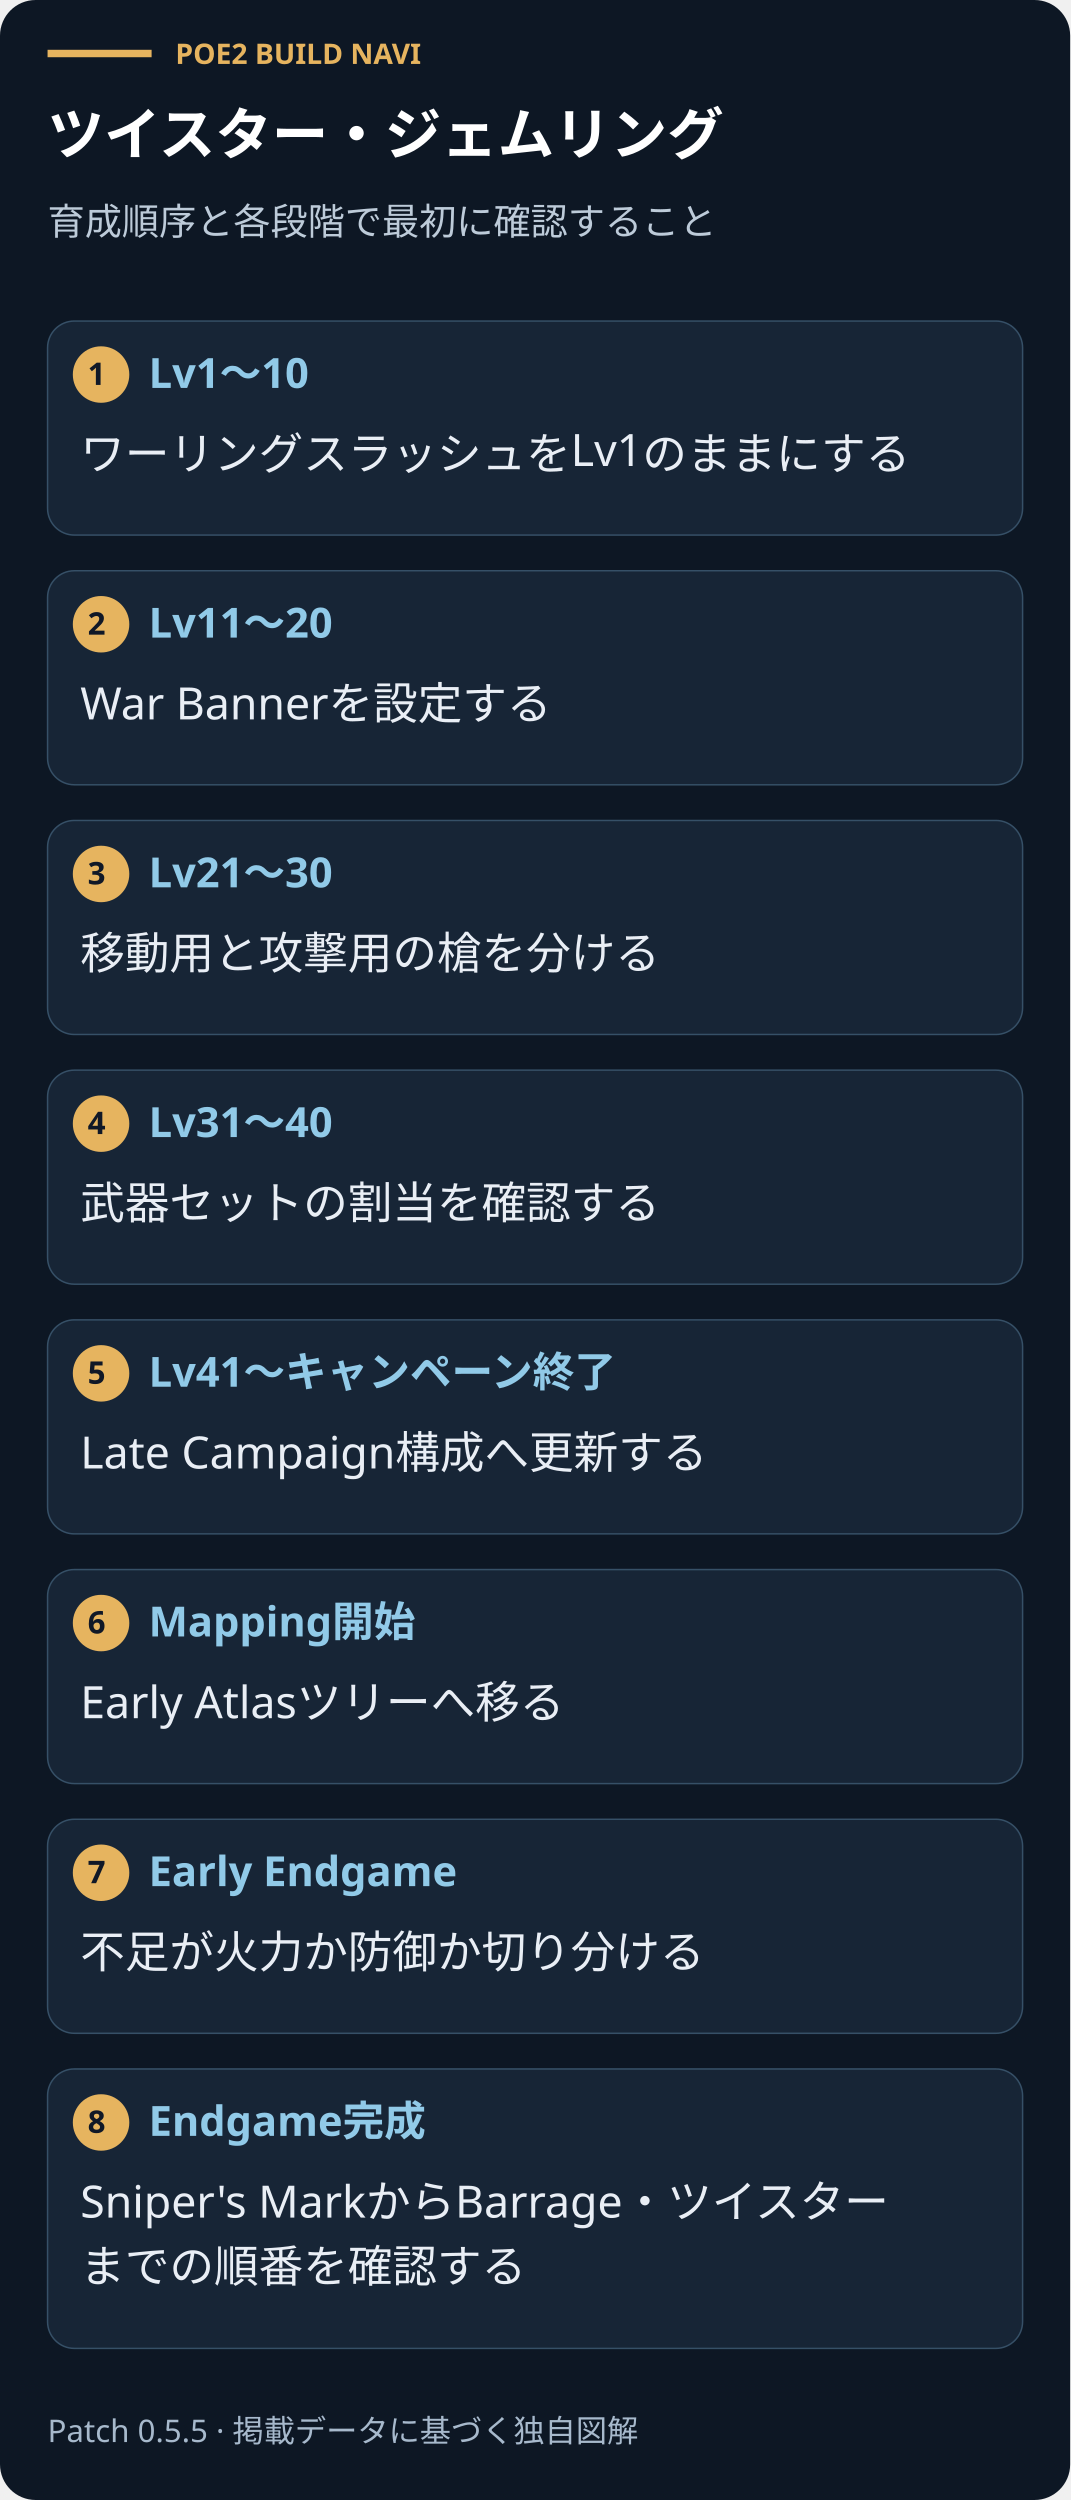
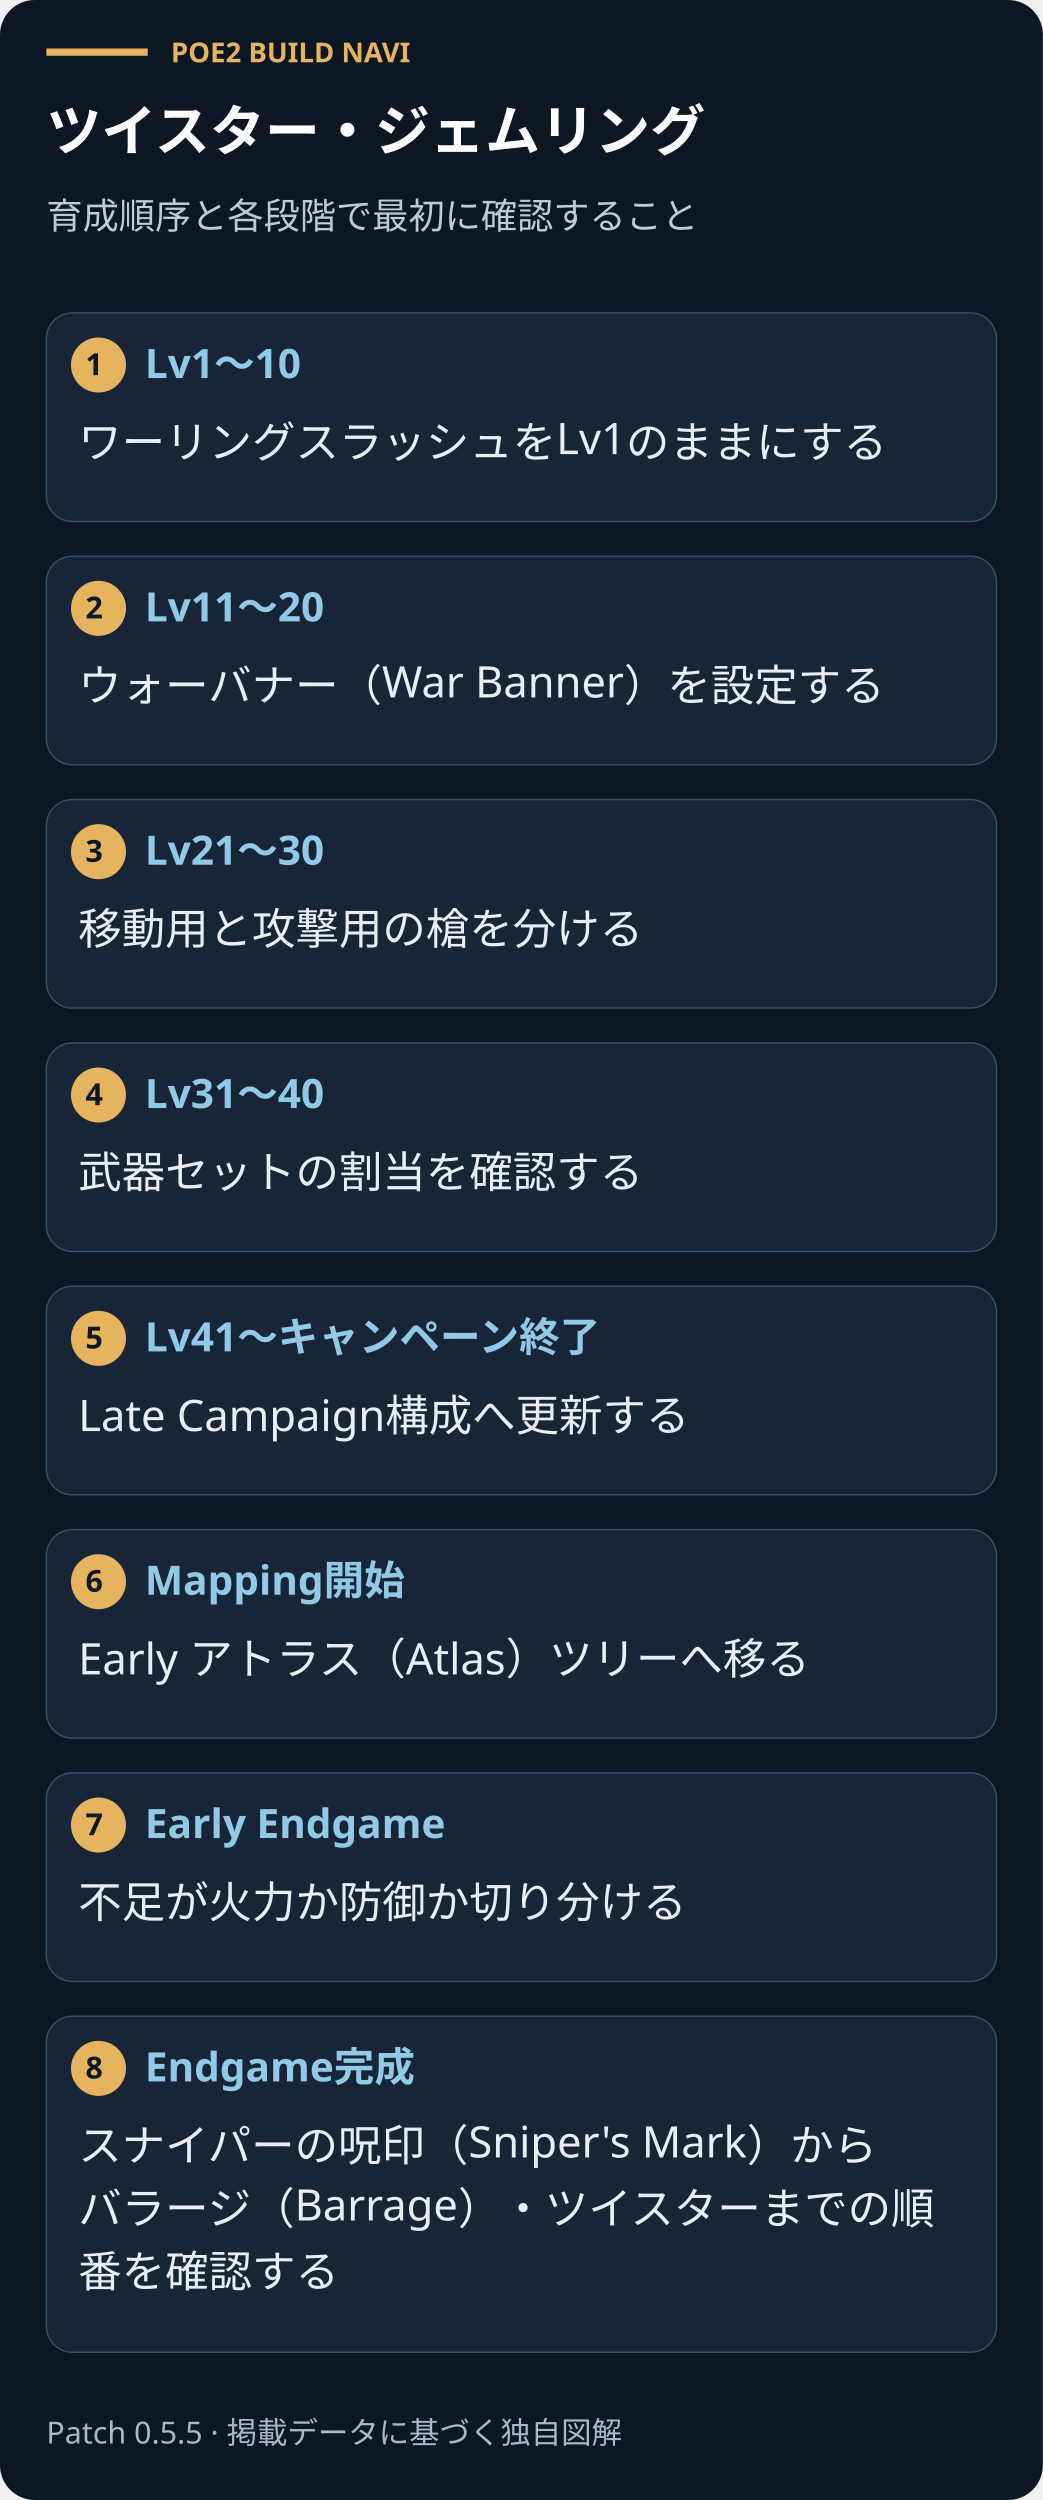
- <svg xmlns="http://www.w3.org/2000/svg" width="720" height="1682" viewBox="0 0 720 1682" role="img" aria-labelledby="title desc">
+ <svg xmlns="http://www.w3.org/2000/svg" width="720" height="1726" viewBox="0 0 720 1726" role="img" aria-labelledby="title desc">
  <g font-family="sans-serif">
-     <rect width="720" height="1682" rx="24" fill="#0d1724" />
+     <rect width="720" height="1726" rx="24" fill="#0d1724" />
    <path d="M32 36h70" stroke="#e6b45f" stroke-width="5" />
    <text x="118" y="43" fill="#e6b45f" font-size="19" font-weight="700">
      <tspan x="118" dy="0">POE2 BUILD NAVI</tspan>
    </text>
    <text x="32" y="104" fill="#ffffff" font-size="38" font-weight="700">
      <tspan x="32" dy="0">ツイスター・ジェムリング</tspan>
    </text>
    <text x="32" y="158" fill="#bdcbd9" font-size="25" font-weight="400">
      <tspan x="32" dy="0">育成順序と各段階で最初に確認すること</tspan>
    </text>
    <rect x="32" y="216" width="656" height="144" rx="18" fill="#172536" stroke="#365067" />
    <circle cx="68" cy="252" r="19" fill="#e6b45f" />
    <text x="59" y="259" fill="#101827" font-size="21" font-weight="700">
      <tspan x="59" dy="0">1</tspan>
    </text>
    <text x="100" y="261" fill="#91cae8" font-size="28" font-weight="700">
      <tspan x="100" dy="0">Lv1〜10</tspan>
    </text>
    <text x="54" y="316" fill="#e9eef5" font-size="30" font-weight="400">
      <tspan x="54" dy="0">ワーリングスラッシュをLv1のままにする</tspan>
    </text>
    <rect x="32" y="384" width="656" height="144" rx="18" fill="#172536" stroke="#365067" />
    <circle cx="68" cy="420" r="19" fill="#e6b45f" />
    <text x="59" y="427" fill="#101827" font-size="21" font-weight="700">
      <tspan x="59" dy="0">2</tspan>
    </text>
    <text x="100" y="429" fill="#91cae8" font-size="28" font-weight="700">
      <tspan x="100" dy="0">Lv11〜20</tspan>
    </text>
    <text x="54" y="484" fill="#e9eef5" font-size="30" font-weight="400">
-       <tspan x="54" dy="0">War Bannerを設定する</tspan>
+       <tspan x="54" dy="0">ウォーバナー（War Banner）を設定する</tspan>
    </text>
    <rect x="32" y="552" width="656" height="144" rx="18" fill="#172536" stroke="#365067" />
    <circle cx="68" cy="588" r="19" fill="#e6b45f" />
    <text x="59" y="595" fill="#101827" font-size="21" font-weight="700">
      <tspan x="59" dy="0">3</tspan>
    </text>
    <text x="100" y="597" fill="#91cae8" font-size="28" font-weight="700">
      <tspan x="100" dy="0">Lv21〜30</tspan>
    </text>
    <text x="54" y="652" fill="#e9eef5" font-size="30" font-weight="400">
      <tspan x="54" dy="0">移動用と攻撃用の槍を分ける</tspan>
    </text>
    <rect x="32" y="720" width="656" height="144" rx="18" fill="#172536" stroke="#365067" />
    <circle cx="68" cy="756" r="19" fill="#e6b45f" />
    <text x="59" y="763" fill="#101827" font-size="21" font-weight="700">
      <tspan x="59" dy="0">4</tspan>
    </text>
    <text x="100" y="765" fill="#91cae8" font-size="28" font-weight="700">
      <tspan x="100" dy="0">Lv31〜40</tspan>
    </text>
    <text x="54" y="820" fill="#e9eef5" font-size="30" font-weight="400">
      <tspan x="54" dy="0">武器セットの割当を確認する</tspan>
    </text>
    <rect x="32" y="888" width="656" height="144" rx="18" fill="#172536" stroke="#365067" />
    <circle cx="68" cy="924" r="19" fill="#e6b45f" />
    <text x="59" y="931" fill="#101827" font-size="21" font-weight="700">
      <tspan x="59" dy="0">5</tspan>
    </text>
    <text x="100" y="933" fill="#91cae8" font-size="28" font-weight="700">
      <tspan x="100" dy="0">Lv41〜キャンペーン終了</tspan>
    </text>
    <text x="54" y="988" fill="#e9eef5" font-size="30" font-weight="400">
      <tspan x="54" dy="0">Late Campaign構成へ更新する</tspan>
    </text>
    <rect x="32" y="1056" width="656" height="144" rx="18" fill="#172536" stroke="#365067" />
    <circle cx="68" cy="1092" r="19" fill="#e6b45f" />
    <text x="59" y="1099" fill="#101827" font-size="21" font-weight="700">
      <tspan x="59" dy="0">6</tspan>
    </text>
    <text x="100" y="1101" fill="#91cae8" font-size="28" font-weight="700">
      <tspan x="100" dy="0">Mapping開始</tspan>
    </text>
    <text x="54" y="1156" fill="#e9eef5" font-size="30" font-weight="400">
-       <tspan x="54" dy="0">Early Atlasツリーへ移る</tspan>
+       <tspan x="54" dy="0">Early アトラス（Atlas）ツリーへ移る</tspan>
    </text>
    <rect x="32" y="1224" width="656" height="144" rx="18" fill="#172536" stroke="#365067" />
    <circle cx="68" cy="1260" r="19" fill="#e6b45f" />
    <text x="59" y="1267" fill="#101827" font-size="21" font-weight="700">
      <tspan x="59" dy="0">7</tspan>
    </text>
    <text x="100" y="1269" fill="#91cae8" font-size="28" font-weight="700">
      <tspan x="100" dy="0">Early Endgame</tspan>
    </text>
    <text x="54" y="1324" fill="#e9eef5" font-size="30" font-weight="400">
      <tspan x="54" dy="0">不足が火力か防御か切り分ける</tspan>
    </text>
-     <rect x="32" y="1392" width="656" height="188" rx="18" fill="#172536" stroke="#365067" />
+     <rect x="32" y="1392" width="656" height="232" rx="18" fill="#172536" stroke="#365067" />
    <circle cx="68" cy="1428" r="19" fill="#e6b45f" />
    <text x="59" y="1435" fill="#101827" font-size="21" font-weight="700">
      <tspan x="59" dy="0">8</tspan>
    </text>
    <text x="100" y="1437" fill="#91cae8" font-size="28" font-weight="700">
      <tspan x="100" dy="0">Endgame完成</tspan>
    </text>
    <text x="54" y="1492" fill="#e9eef5" font-size="30" font-weight="400">
-       <tspan x="54" dy="0">Sniper's MarkからBarrage・ツイスター</tspan>
-       <tspan x="54" dy="43.5">までの順番を確認する</tspan>
+       <tspan x="54" dy="0">スナイパーの呪印（Sniper's Mark）から</tspan>
+       <tspan x="54" dy="43.5">バラージ（Barrage）・ツイスターまでの順</tspan>
+       <tspan x="54" dy="43.5">番を確認する</tspan>
    </text>
-     <text x="32" y="1643" fill="#a7b9cc" font-size="21" font-weight="400">
+     <text x="32" y="1687" fill="#a7b9cc" font-size="21" font-weight="400">
      <tspan x="32" dy="0">Patch 0.5.5 · 掲載データに基づく独自図解</tspan>
    </text>
  </g>
</svg>
